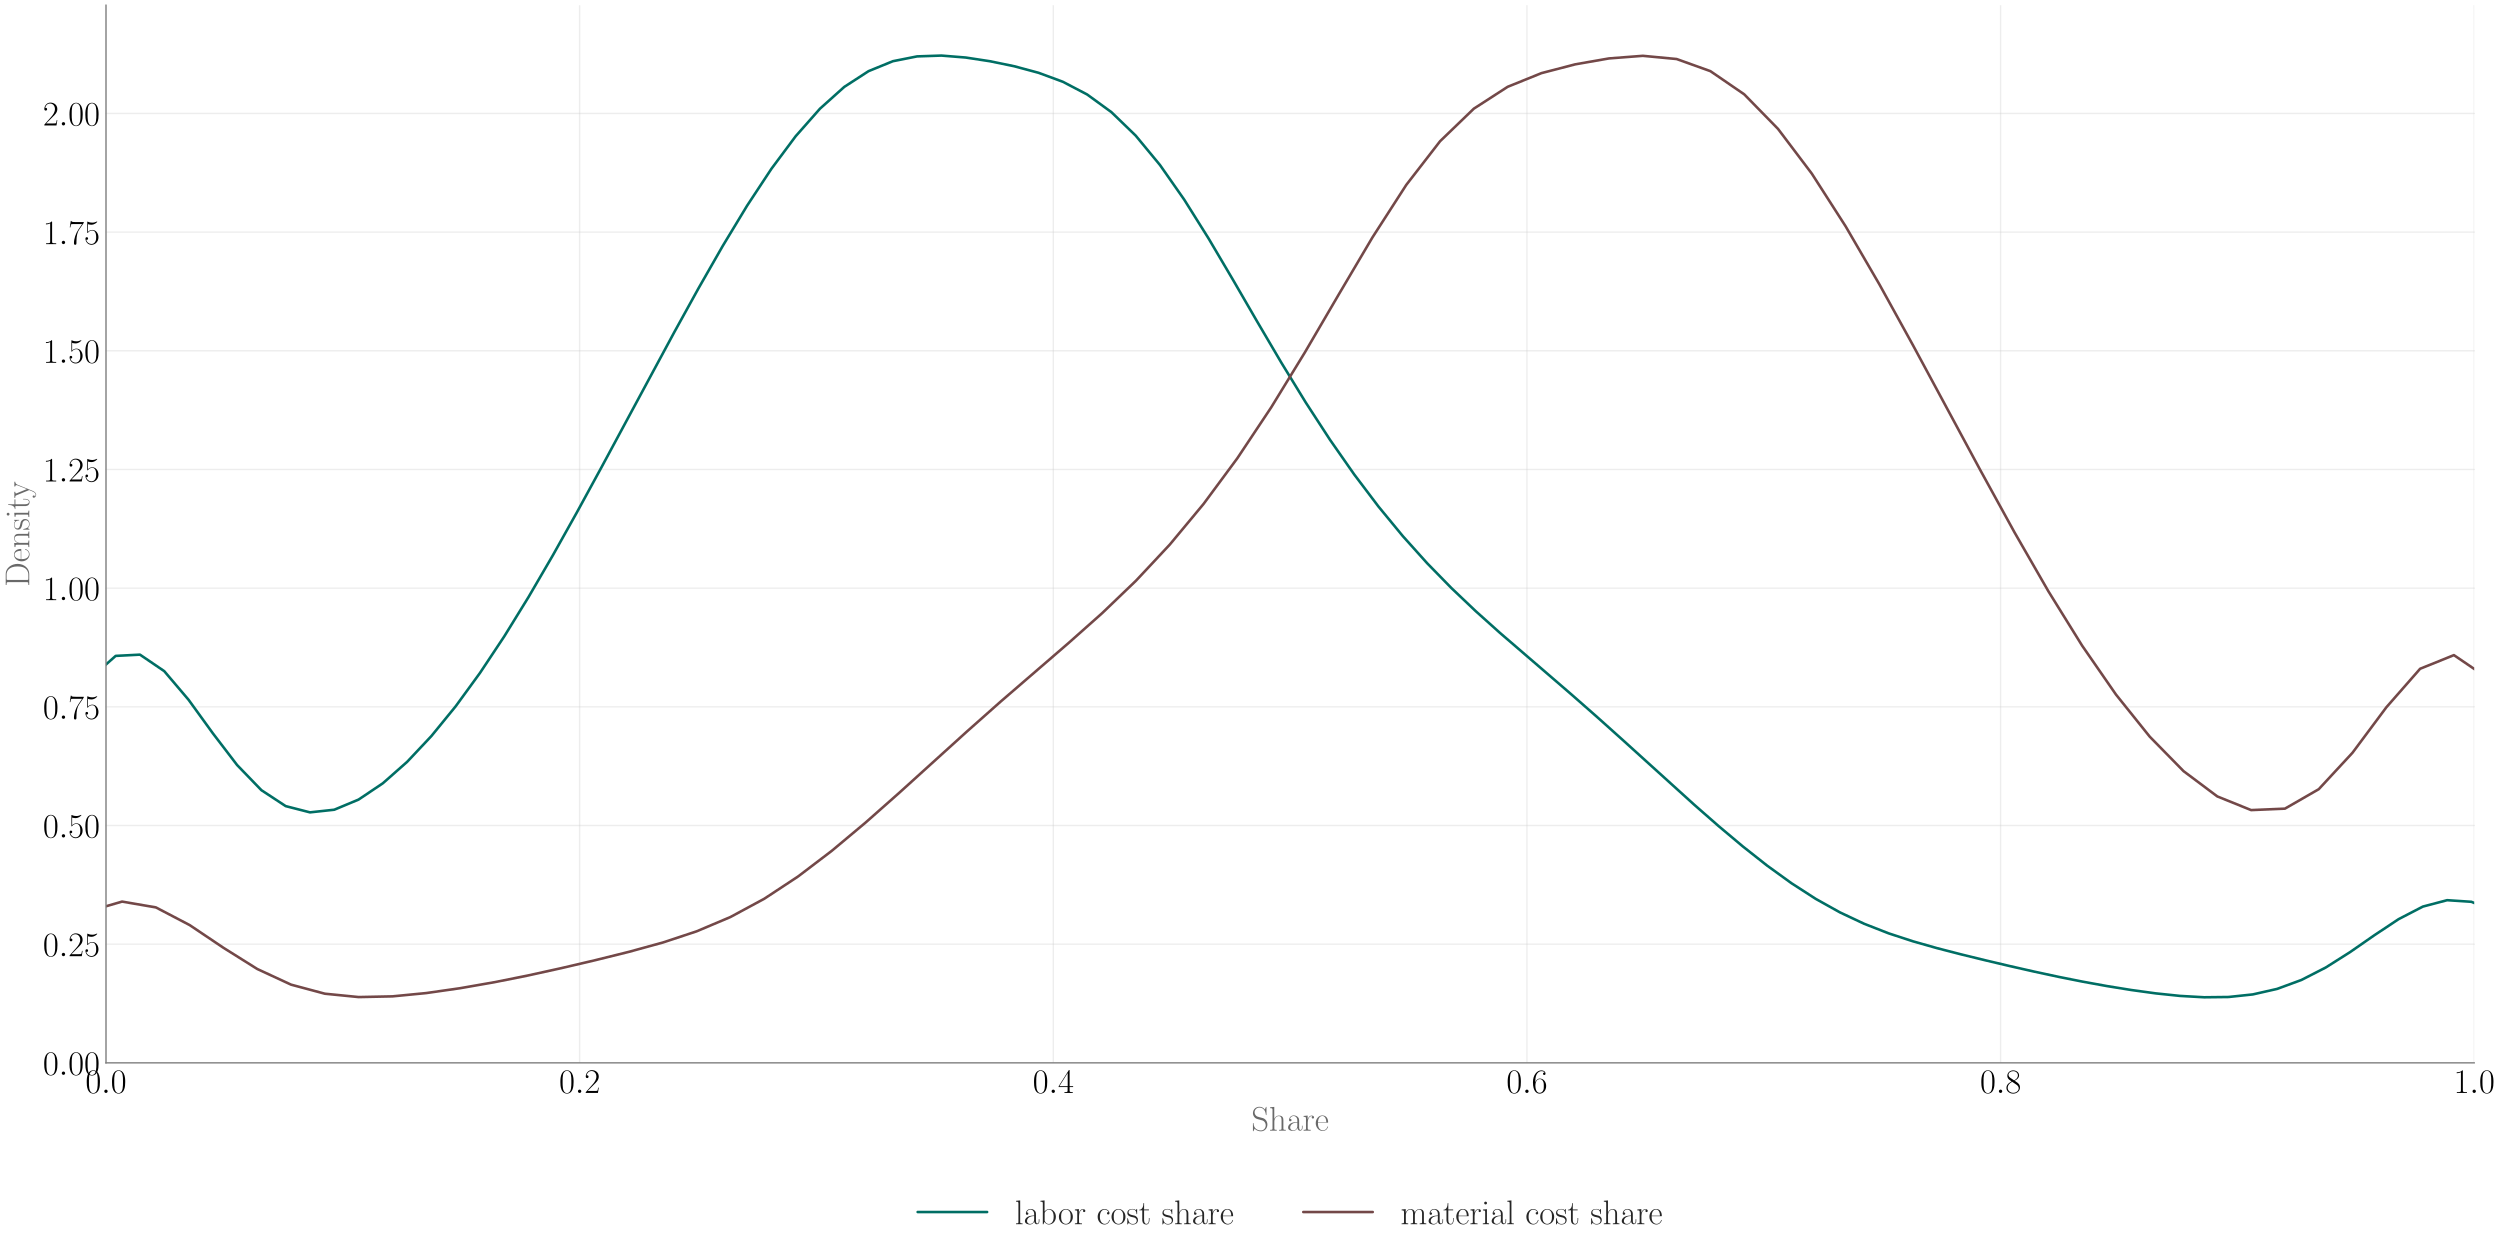
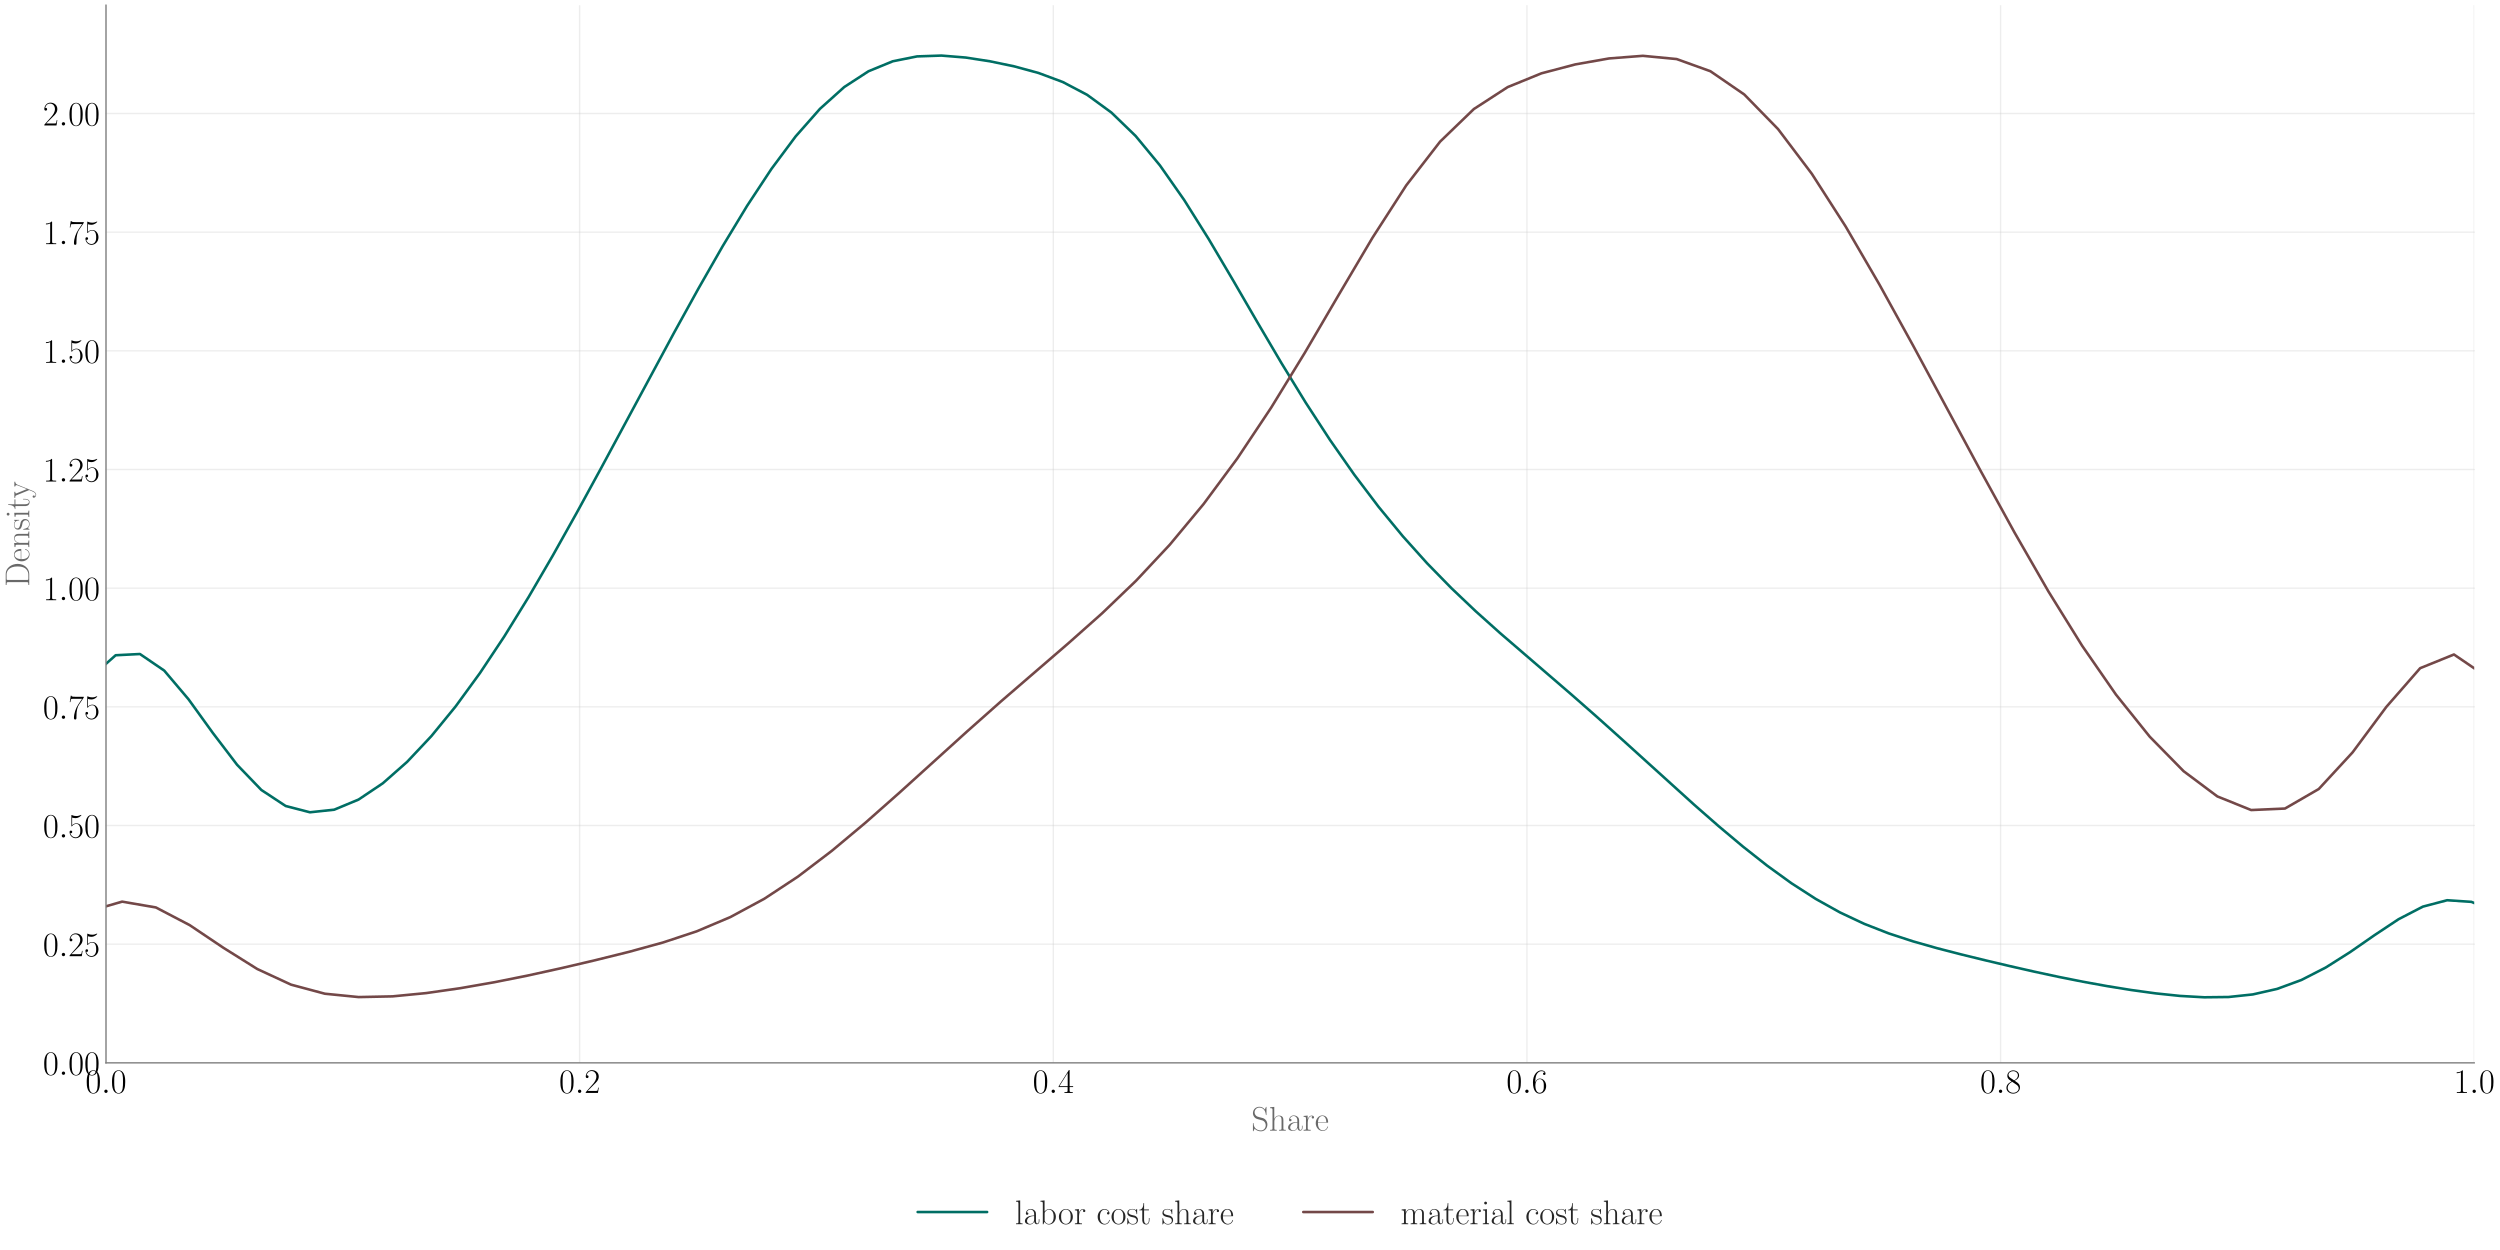
<svg xmlns="http://www.w3.org/2000/svg" xmlns:xlink="http://www.w3.org/1999/xlink" width="1440pt" height="720pt" viewBox="0 0 1440 720" version="1.1">
  <defs>
    <style type="text/css">*{stroke-linejoin: round; stroke-linecap: butt}</style>
  </defs>
  <g id="figure_1">
    <g id="patch_1">
      <path d="M 0 720  L 1440 720  L 1440 0  L 0 0  z " style="fill: #ffffff" />
    </g>
    <g id="axes_1">
      <g id="patch_2">
        <path d="M 61.047 612.204  L 1425.152 612.204  L 1425.152 3  L 61.047 3  z " style="fill: #ffffff" />
      </g>
      <g id="matplotlib.axis_1">
        <g id="xtick_1">
          <g id="line2d_1">
-             <path d="M 61.047 612.204  L 61.047 3  " clip-path="url(#p8ea58d31f3)" style="fill: none; stroke: #cccccc; stroke-opacity: 0.35; stroke-width: 0.8; stroke-linecap: round" />
+             <path d="M 61.047 612.204  L 61.047 3  " clip-path="url(#p19b1c60d08)" style="fill: none; stroke: #cccccc; stroke-opacity: 0.35; stroke-width: 0.8; stroke-linecap: round" />
          </g>
          <g id="text_1">
            <g transform="translate(49.19878 629.5407) scale(0.2 -0.2)">
              <defs>
                <path id="CMR17-30" d="M 2688 2025  C 2688 2416 2682 3080 2413 3591  C 2176 4039 1798 4198 1466 4198  C 1158 4198 768 4058 525 3597  C 269 3118 243 2524 243 2025  C 243 1661 250 1106 448 619  C 723 -39 1216 -128 1466 -128  C 1760 -128 2208 -7 2470 600  C 2662 1042 2688 1559 2688 2025  z M 1466 -26  C 1056 -26 813 325 723 812  C 653 1188 653 1738 653 2096  C 653 2588 653 2997 736 3387  C 858 3929 1216 4096 1466 4096  C 1728 4096 2067 3923 2189 3400  C 2272 3036 2278 2607 2278 2096  C 2278 1680 2278 1169 2202 792  C 2067 95 1690 -26 1466 -26  z " transform="scale(0.015625)" />
                <path id="CMMI12-3a" d="M 1178 307  C 1178 492 1024 619 870 619  C 685 619 557 466 557 313  C 557 128 710 0 864 0  C 1050 0 1178 153 1178 307  z " transform="scale(0.015625)" />
              </defs>
              <use xlink:href="#CMR17-30" transform="scale(0.996264)" />
              <use xlink:href="#CMMI12-3a" transform="translate(45.69048 0) scale(0.996264)" />
              <use xlink:href="#CMR17-30" transform="translate(72.78765 0) scale(0.996264)" />
            </g>
          </g>
        </g>
        <g id="xtick_2">
          <g id="line2d_2">
-             <path d="M 333.868 612.204  L 333.868 3  " clip-path="url(#p8ea58d31f3)" style="fill: none; stroke: #cccccc; stroke-opacity: 0.35; stroke-width: 0.8; stroke-linecap: round" />
+             <path d="M 333.868 612.204  L 333.868 3  " clip-path="url(#p19b1c60d08)" style="fill: none; stroke: #cccccc; stroke-opacity: 0.35; stroke-width: 0.8; stroke-linecap: round" />
          </g>
          <g id="text_2">
            <g transform="translate(322.0199 629.5407) scale(0.2 -0.2)">
              <defs>
                <path id="CMR17-32" d="M 2669 989  L 2554 989  C 2490 536 2438 459 2413 420  C 2381 369 1920 369 1830 369  L 602 369  C 832 619 1280 1072 1824 1597  C 2214 1967 2669 2402 2669 3035  C 2669 3790 2067 4224 1395 4224  C 691 4224 262 3604 262 3030  C 262 2780 448 2748 525 2748  C 589 2748 781 2787 781 3010  C 781 3207 614 3264 525 3264  C 486 3264 448 3258 422 3245  C 544 3790 915 4058 1306 4058  C 1862 4058 2227 3617 2227 3035  C 2227 2479 1901 2000 1536 1584  L 262 146  L 262 0  L 2515 0  L 2669 989  z " transform="scale(0.015625)" />
              </defs>
              <use xlink:href="#CMR17-30" transform="scale(0.996264)" />
              <use xlink:href="#CMMI12-3a" transform="translate(45.69048 0) scale(0.996264)" />
              <use xlink:href="#CMR17-32" transform="translate(72.78765 0) scale(0.996264)" />
            </g>
          </g>
        </g>
        <g id="xtick_3">
          <g id="line2d_3">
-             <path d="M 606.689 612.204  L 606.689 3  " clip-path="url(#p8ea58d31f3)" style="fill: none; stroke: #cccccc; stroke-opacity: 0.35; stroke-width: 0.8; stroke-linecap: round" />
+             <path d="M 606.689 612.204  L 606.689 3  " clip-path="url(#p19b1c60d08)" style="fill: none; stroke: #cccccc; stroke-opacity: 0.35; stroke-width: 0.8; stroke-linecap: round" />
          </g>
          <g id="text_3">
            <g transform="translate(594.8409 629.5407) scale(0.2 -0.2)">
              <defs>
                <path id="CMR17-34" d="M 2150 4122  C 2150 4256 2144 4256 2029 4256  L 128 1254  L 128 1088  L 1779 1088  L 1779 457  C 1779 224 1766 160 1318 160  L 1197 160  L 1197 0  C 1402 0 1747 0 1965 0  C 2182 0 2528 0 2733 0  L 2733 160  L 2611 160  C 2163 160 2150 224 2150 457  L 2150 1088  L 2803 1088  L 2803 1254  L 2150 1254  L 2150 4122  z M 1798 3703  L 1798 1254  L 256 1254  L 1798 3703  z " transform="scale(0.015625)" />
              </defs>
              <use xlink:href="#CMR17-30" transform="scale(0.996264)" />
              <use xlink:href="#CMMI12-3a" transform="translate(45.69048 0) scale(0.996264)" />
              <use xlink:href="#CMR17-34" transform="translate(72.78765 0) scale(0.996264)" />
            </g>
          </g>
        </g>
        <g id="xtick_4">
          <g id="line2d_4">
-             <path d="M 879.51 612.204  L 879.51 3  " clip-path="url(#p8ea58d31f3)" style="fill: none; stroke: #cccccc; stroke-opacity: 0.35; stroke-width: 0.8; stroke-linecap: round" />
+             <path d="M 879.51 612.204  L 879.51 3  " clip-path="url(#p19b1c60d08)" style="fill: none; stroke: #cccccc; stroke-opacity: 0.35; stroke-width: 0.8; stroke-linecap: round" />
          </g>
          <g id="text_4">
            <g transform="translate(867.662 629.5407) scale(0.2 -0.2)">
              <defs>
                <path id="CMR17-36" d="M 678 2176  C 678 3690 1395 4032 1811 4032  C 1946 4032 2272 4009 2400 3776  C 2298 3776 2106 3776 2106 3553  C 2106 3381 2246 3323 2336 3323  C 2394 3323 2566 3348 2566 3560  C 2566 3954 2246 4179 1805 4179  C 1043 4179 243 3390 243 1984  C 243 253 966 -128 1478 -128  C 2099 -128 2688 427 2688 1283  C 2688 2081 2170 2662 1517 2662  C 1126 2662 838 2407 678 1960  L 678 2176  z M 1478 25  C 691 25 691 1200 691 1436  C 691 1896 909 2560 1504 2560  C 1613 2560 1926 2560 2138 2120  C 2253 1870 2253 1609 2253 1289  C 2253 944 2253 690 2118 434  C 1978 171 1773 25 1478 25  z " transform="scale(0.015625)" />
              </defs>
              <use xlink:href="#CMR17-30" transform="scale(0.996264)" />
              <use xlink:href="#CMMI12-3a" transform="translate(45.69048 0) scale(0.996264)" />
              <use xlink:href="#CMR17-36" transform="translate(72.78765 0) scale(0.996264)" />
            </g>
          </g>
        </g>
        <g id="xtick_5">
          <g id="line2d_5">
-             <path d="M 1152.331 612.204  L 1152.331 3  " clip-path="url(#p8ea58d31f3)" style="fill: none; stroke: #cccccc; stroke-opacity: 0.35; stroke-width: 0.8; stroke-linecap: round" />
+             <path d="M 1152.331 612.204  L 1152.331 3  " clip-path="url(#p19b1c60d08)" style="fill: none; stroke: #cccccc; stroke-opacity: 0.35; stroke-width: 0.8; stroke-linecap: round" />
          </g>
          <g id="text_5">
            <g transform="translate(1140.483 629.5407) scale(0.2 -0.2)">
              <defs>
                <path id="CMR17-38" d="M 1741 2264  C 2144 2467 2554 2773 2554 3263  C 2554 3841 1990 4179 1472 4179  C 890 4179 378 3759 378 3180  C 378 3021 416 2747 666 2505  C 730 2442 998 2251 1171 2130  C 883 1983 211 1634 211 934  C 211 279 838 -128 1459 -128  C 2144 -128 2720 362 2720 1010  C 2720 1590 2330 1857 2074 2029  L 1741 2264  z M 902 2822  C 851 2854 595 3051 595 3351  C 595 3739 998 4032 1459 4032  C 1965 4032 2336 3676 2336 3262  C 2336 2669 1670 2331 1638 2331  C 1632 2331 1626 2331 1574 2370  L 902 2822  z M 2080 1519  C 2176 1449 2483 1240 2483 851  C 2483 381 2010 25 1472 25  C 890 25 448 438 448 940  C 448 1443 838 1862 1280 2060  L 2080 1519  z " transform="scale(0.015625)" />
              </defs>
              <use xlink:href="#CMR17-30" transform="scale(0.996264)" />
              <use xlink:href="#CMMI12-3a" transform="translate(45.69048 0) scale(0.996264)" />
              <use xlink:href="#CMR17-38" transform="translate(72.78765 0) scale(0.996264)" />
            </g>
          </g>
        </g>
        <g id="xtick_6">
          <g id="line2d_6">
-             <path d="M 1425.152 612.204  L 1425.152 3  " clip-path="url(#p8ea58d31f3)" style="fill: none; stroke: #cccccc; stroke-opacity: 0.35; stroke-width: 0.8; stroke-linecap: round" />
+             <path d="M 1425.152 612.204  L 1425.152 3  " clip-path="url(#p19b1c60d08)" style="fill: none; stroke: #cccccc; stroke-opacity: 0.35; stroke-width: 0.8; stroke-linecap: round" />
          </g>
          <g id="text_6">
            <g transform="translate(1413.304 629.5407) scale(0.2 -0.2)">
              <defs>
                <path id="CMR17-31" d="M 1702 4058  C 1702 4192 1696 4192 1606 4192  C 1357 3916 979 3827 621 3827  C 602 3827 570 3827 563 3808  C 557 3795 557 3782 557 3648  C 755 3648 1088 3686 1344 3839  L 1344 461  C 1344 236 1331 160 781 160  L 589 160  L 589 0  C 896 0 1216 0 1523 0  C 1830 0 2150 0 2458 0  L 2458 160  L 2266 160  C 1715 160 1702 230 1702 458  L 1702 4058  z " transform="scale(0.015625)" />
              </defs>
              <use xlink:href="#CMR17-31" transform="scale(0.996264)" />
              <use xlink:href="#CMMI12-3a" transform="translate(45.69048 0) scale(0.996264)" />
              <use xlink:href="#CMR17-30" transform="translate(72.78765 0) scale(0.996264)" />
            </g>
          </g>
        </g>
        <g id="text_7">
          <g style="fill: #696969" transform="translate(720.7745 651.2533) scale(0.2 -0.2)">
            <defs>
              <path id="CMR17-53" d="M 2803 4290  C 2803 4404 2797 4411 2758 4411  C 2720 4411 2707 4385 2682 4328  L 2490 3907  C 2246 4257 1875 4416 1472 4416  C 819 4416 294 3901 294 3253  C 294 3056 339 2776 557 2510  C 794 2218 1018 2167 1530 2033  C 1722 1982 2042 1899 2106 1874  C 2470 1722 2662 1341 2662 985  C 2662 527 2336 38 1779 38  C 1094 38 454 419 410 1311  C 403 1413 397 1419 352 1419  C 301 1419 294 1413 294 1285  L 294 -1  C 294 -115 301 -122 339 -122  C 384 -122 397 -90 486 108  C 493 127 493 140 614 381  C 934 -39 1472 -128 1779 -128  C 2477 -128 2970 451 2970 1124  C 2970 1454 2848 1708 2778 1823  C 2509 2230 2221 2306 1914 2382  C 1869 2402 1856 2402 1498 2490  C 1152 2579 1005 2624 845 2796  C 666 2992 602 3196 602 3399  C 602 3812 934 4263 1478 4263  C 2157 4263 2579 3786 2675 2993  C 2694 2878 2701 2872 2746 2872  C 2803 2872 2803 2891 2803 2999  L 2803 4290  z " transform="scale(0.015625)" />
              <path id="CMR17-68" d="M 2656 1933  C 2656 2259 2592 2790 1837 2790  C 1312 2790 1056 2368 979 2157  L 973 2157  L 973 4396  L 211 4326  L 211 4160  C 589 4160 646 4122 646 3817  L 646 426  C 646 184 621 153 211 153  L 211 -13  C 365 0 646 0 813 0  C 979 0 1267 0 1421 -13  L 1421 153  C 1011 153 986 178 986 428  L 986 1658  C 986 2247 1344 2688 1792 2688  C 2266 2688 2317 2266 2317 1958  L 2317 428  C 2317 184 2291 153 1882 153  L 1882 -13  C 2035 0 2317 0 2483 0  C 2650 0 2938 0 3091 -13  L 3091 153  C 2682 153 2656 178 2656 428  L 2656 1933  z " transform="scale(0.015625)" />
              <path id="CMR17-61" d="M 2304 1653  C 2304 2072 2304 2294 2035 2543  C 1798 2752 1523 2816 1306 2816  C 800 2816 435 2407 435 1971  C 435 1728 627 1728 666 1728  C 749 1728 896 1778 896 1954  C 896 2112 774 2181 666 2181  C 640 2181 608 2174 589 2168  C 723 2592 1069 2714 1293 2714  C 1613 2714 1965 2429 1965 1885  L 1965 1600  C 1587 1600 1133 1549 774 1357  C 371 1133 256 813 256 570  C 256 77 832 -64 1171 -64  C 1523 -64 1850 139 1990 511  C 2003 233 2182 -18 2464 -18  C 2598 -18 2938 70 2938 567  L 2938 920  L 2822 920  L 2822 562  C 2822 178 2650 128 2566 128  C 2304 128 2304 458 2304 738  L 2304 1653  z M 1965 870  C 1965 317 1568 38 1216 38  C 896 38 646 275 646 570  C 646 761 730 1100 1101 1305  C 1408 1478 1760 1504 1965 1504  L 1965 870  z " transform="scale(0.015625)" />
              <path id="CMR17-72" d="M 960 1497  C 960 2112 1222 2688 1702 2688  C 1747 2688 1792 2682 1837 2662  C 1837 2662 1696 2617 1696 2452  C 1696 2298 1818 2234 1914 2234  C 1990 2234 2131 2279 2131 2458  C 2131 2663 1926 2790 1709 2790  C 1222 2790 1011 2317 947 2093  L 941 2093  L 941 2790  L 198 2720  L 198 2554  C 576 2554 634 2515 634 2208  L 634 428  C 634 184 608 153 198 153  L 198 -13  C 352 0 646 0 813 0  C 998 0 1325 0 1498 -13  L 1498 153  C 1037 153 960 153 960 440  L 960 1497  z " transform="scale(0.015625)" />
              <path id="CMR17-65" d="M 2438 1472  C 2464 1498 2464 1511 2464 1576  C 2464 2238 2118 2816 1389 2816  C 710 2816 173 2169 173 1383  C 173 551 781 -64 1459 -64  C 2176 -64 2458 607 2458 740  C 2458 784 2419 784 2406 784  C 2362 784 2355 771 2330 696  C 2189 265 1837 51 1504 51  C 1229 51 954 203 781 480  C 582 803 582 1176 582 1472  L 2438 1472  z M 589 1568  C 634 2505 1126 2714 1382 2714  C 1818 2714 2112 2297 2118 1568  L 589 1568  z " transform="scale(0.015625)" />
            </defs>
            <use xlink:href="#CMR17-53" transform="scale(0.996264)" />
            <use xlink:href="#CMR17-68" transform="translate(50.89537 0) scale(0.996264)" />
            <use xlink:href="#CMR17-61" transform="translate(101.7907 0) scale(0.996264)" />
            <use xlink:href="#CMR17-72" transform="translate(147.4812 0) scale(0.996264)" />
            <use xlink:href="#CMR17-65" transform="translate(182.762 0) scale(0.996264)" />
          </g>
        </g>
      </g>
      <g id="matplotlib.axis_2">
        <g id="ytick_1">
          <g id="line2d_7">
-             <path d="M 61.047 612.204  L 1425.152 612.204  " clip-path="url(#p8ea58d31f3)" style="fill: none; stroke: #cccccc; stroke-opacity: 0.35; stroke-width: 0.8; stroke-linecap: round" />
+             <path d="M 61.047 612.204  L 1425.152 612.204  " clip-path="url(#p19b1c60d08)" style="fill: none; stroke: #cccccc; stroke-opacity: 0.35; stroke-width: 0.8; stroke-linecap: round" />
          </g>
          <g id="text_8">
            <g transform="translate(24.71287 619.1222) scale(0.2 -0.2)">
              <use xlink:href="#CMR17-30" transform="scale(0.996264)" />
              <use xlink:href="#CMMI12-3a" transform="translate(45.69048 0) scale(0.996264)" />
              <use xlink:href="#CMR17-30" transform="translate(72.78765 0) scale(0.996264)" />
              <use xlink:href="#CMR17-30" transform="translate(118.4781 0) scale(0.996264)" />
            </g>
          </g>
        </g>
        <g id="ytick_2">
          <g id="line2d_8">
-             <path d="M 61.047 543.846  L 1425.152 543.846  " clip-path="url(#p8ea58d31f3)" style="fill: none; stroke: #cccccc; stroke-opacity: 0.35; stroke-width: 0.8; stroke-linecap: round" />
+             <path d="M 61.047 543.849  L 1425.152 543.849  " clip-path="url(#p19b1c60d08)" style="fill: none; stroke: #cccccc; stroke-opacity: 0.35; stroke-width: 0.8; stroke-linecap: round" />
          </g>
          <g id="text_9">
-             <g transform="translate(24.71287 550.764) scale(0.2 -0.2)">
+             <g transform="translate(24.71287 550.7671) scale(0.2 -0.2)">
              <defs>
                <path id="CMR17-35" d="M 730 3692  C 794 3666 1056 3584 1325 3584  C 1920 3584 2246 3911 2432 4100  C 2432 4157 2432 4192 2394 4192  C 2387 4192 2374 4192 2323 4163  C 2099 4058 1837 3973 1517 3973  C 1325 3973 1037 3999 723 4139  C 653 4171 640 4171 634 4171  C 602 4171 595 4164 595 4037  L 595 2203  C 595 2089 595 2057 659 2057  C 691 2057 704 2070 736 2114  C 941 2401 1222 2522 1542 2522  C 1766 2522 2246 2382 2246 1289  C 2246 1085 2246 715 2054 421  C 1894 159 1645 25 1370 25  C 947 25 518 320 403 814  C 429 807 480 795 506 795  C 589 795 749 840 749 1038  C 749 1210 627 1280 506 1280  C 358 1280 262 1190 262 1011  C 262 454 704 -128 1382 -128  C 2042 -128 2669 440 2669 1264  C 2669 2030 2170 2624 1549 2624  C 1222 2624 947 2503 730 2274  L 730 3692  z " transform="scale(0.015625)" />
              </defs>
              <use xlink:href="#CMR17-30" transform="scale(0.996264)" />
              <use xlink:href="#CMMI12-3a" transform="translate(45.69048 0) scale(0.996264)" />
              <use xlink:href="#CMR17-32" transform="translate(72.78765 0) scale(0.996264)" />
              <use xlink:href="#CMR17-35" transform="translate(118.4781 0) scale(0.996264)" />
            </g>
          </g>
        </g>
        <g id="ytick_3">
          <g id="line2d_9">
-             <path d="M 61.047 475.487  L 1425.152 475.487  " clip-path="url(#p8ea58d31f3)" style="fill: none; stroke: #cccccc; stroke-opacity: 0.35; stroke-width: 0.8; stroke-linecap: round" />
+             <path d="M 61.047 475.494  L 1425.152 475.494  " clip-path="url(#p19b1c60d08)" style="fill: none; stroke: #cccccc; stroke-opacity: 0.35; stroke-width: 0.8; stroke-linecap: round" />
          </g>
          <g id="text_10">
-             <g transform="translate(24.71287 482.4058) scale(0.2 -0.2)">
+             <g transform="translate(24.71287 482.4121) scale(0.2 -0.2)">
              <use xlink:href="#CMR17-30" transform="scale(0.996264)" />
              <use xlink:href="#CMMI12-3a" transform="translate(45.69048 0) scale(0.996264)" />
              <use xlink:href="#CMR17-35" transform="translate(72.78765 0) scale(0.996264)" />
              <use xlink:href="#CMR17-30" transform="translate(118.4781 0) scale(0.996264)" />
            </g>
          </g>
        </g>
        <g id="ytick_4">
          <g id="line2d_10">
-             <path d="M 61.047 407.129  L 1425.152 407.129  " clip-path="url(#p8ea58d31f3)" style="fill: none; stroke: #cccccc; stroke-opacity: 0.35; stroke-width: 0.8; stroke-linecap: round" />
+             <path d="M 61.047 407.139  L 1425.152 407.139  " clip-path="url(#p19b1c60d08)" style="fill: none; stroke: #cccccc; stroke-opacity: 0.35; stroke-width: 0.8; stroke-linecap: round" />
          </g>
          <g id="text_11">
-             <g transform="translate(24.71287 414.0476) scale(0.2 -0.2)">
+             <g transform="translate(24.71287 414.057) scale(0.2 -0.2)">
              <defs>
                <path id="CMR17-37" d="M 2886 3941  L 2886 4081  L 1382 4081  C 634 4081 621 4165 595 4288  L 480 4288  L 294 3094  L 410 3094  C 429 3215 474 3540 550 3661  C 589 3712 1062 3712 1171 3712  L 2579 3712  L 1869 2661  C 1395 1954 1069 999 1069 165  C 1069 89 1069 -128 1299 -128  C 1530 -128 1530 89 1530 171  L 1530 465  C 1530 1508 1709 2196 2003 2636  L 2886 3941  z " transform="scale(0.015625)" />
              </defs>
              <use xlink:href="#CMR17-30" transform="scale(0.996264)" />
              <use xlink:href="#CMMI12-3a" transform="translate(45.69048 0) scale(0.996264)" />
              <use xlink:href="#CMR17-37" transform="translate(72.78765 0) scale(0.996264)" />
              <use xlink:href="#CMR17-35" transform="translate(118.4781 0) scale(0.996264)" />
            </g>
          </g>
        </g>
        <g id="ytick_5">
          <g id="line2d_11">
-             <path d="M 61.047 338.771  L 1425.152 338.771  " clip-path="url(#p8ea58d31f3)" style="fill: none; stroke: #cccccc; stroke-opacity: 0.35; stroke-width: 0.8; stroke-linecap: round" />
+             <path d="M 61.047 338.783  L 1425.152 338.783  " clip-path="url(#p19b1c60d08)" style="fill: none; stroke: #cccccc; stroke-opacity: 0.35; stroke-width: 0.8; stroke-linecap: round" />
          </g>
          <g id="text_12">
-             <g transform="translate(24.71287 345.6894) scale(0.2 -0.2)">
+             <g transform="translate(24.71287 345.7019) scale(0.2 -0.2)">
              <use xlink:href="#CMR17-31" transform="scale(0.996264)" />
              <use xlink:href="#CMMI12-3a" transform="translate(45.69048 0) scale(0.996264)" />
              <use xlink:href="#CMR17-30" transform="translate(72.78765 0) scale(0.996264)" />
              <use xlink:href="#CMR17-30" transform="translate(118.4781 0) scale(0.996264)" />
            </g>
          </g>
        </g>
        <g id="ytick_6">
          <g id="line2d_12">
-             <path d="M 61.047 270.413  L 1425.152 270.413  " clip-path="url(#p8ea58d31f3)" style="fill: none; stroke: #cccccc; stroke-opacity: 0.35; stroke-width: 0.8; stroke-linecap: round" />
+             <path d="M 61.047 270.428  L 1425.152 270.428  " clip-path="url(#p19b1c60d08)" style="fill: none; stroke: #cccccc; stroke-opacity: 0.35; stroke-width: 0.8; stroke-linecap: round" />
          </g>
          <g id="text_13">
-             <g transform="translate(24.71287 277.3312) scale(0.2 -0.2)">
+             <g transform="translate(24.71287 277.3469) scale(0.2 -0.2)">
              <use xlink:href="#CMR17-31" transform="scale(0.996264)" />
              <use xlink:href="#CMMI12-3a" transform="translate(45.69048 0) scale(0.996264)" />
              <use xlink:href="#CMR17-32" transform="translate(72.78765 0) scale(0.996264)" />
              <use xlink:href="#CMR17-35" transform="translate(118.4781 0) scale(0.996264)" />
            </g>
          </g>
        </g>
        <g id="ytick_7">
          <g id="line2d_13">
-             <path d="M 61.047 202.055  L 1425.152 202.055  " clip-path="url(#p8ea58d31f3)" style="fill: none; stroke: #cccccc; stroke-opacity: 0.35; stroke-width: 0.8; stroke-linecap: round" />
+             <path d="M 61.047 202.073  L 1425.152 202.073  " clip-path="url(#p19b1c60d08)" style="fill: none; stroke: #cccccc; stroke-opacity: 0.35; stroke-width: 0.8; stroke-linecap: round" />
          </g>
          <g id="text_14">
-             <g transform="translate(24.71287 208.973) scale(0.2 -0.2)">
+             <g transform="translate(24.71287 208.9918) scale(0.2 -0.2)">
              <use xlink:href="#CMR17-31" transform="scale(0.996264)" />
              <use xlink:href="#CMMI12-3a" transform="translate(45.69048 0) scale(0.996264)" />
              <use xlink:href="#CMR17-35" transform="translate(72.78765 0) scale(0.996264)" />
              <use xlink:href="#CMR17-30" transform="translate(118.4781 0) scale(0.996264)" />
            </g>
          </g>
        </g>
        <g id="ytick_8">
          <g id="line2d_14">
-             <path d="M 61.047 133.696  L 1425.152 133.696  " clip-path="url(#p8ea58d31f3)" style="fill: none; stroke: #cccccc; stroke-opacity: 0.35; stroke-width: 0.8; stroke-linecap: round" />
+             <path d="M 61.047 133.718  L 1425.152 133.718  " clip-path="url(#p19b1c60d08)" style="fill: none; stroke: #cccccc; stroke-opacity: 0.35; stroke-width: 0.8; stroke-linecap: round" />
          </g>
          <g id="text_15">
-             <g transform="translate(24.71287 140.6148) scale(0.2 -0.2)">
+             <g transform="translate(24.71287 140.6367) scale(0.2 -0.2)">
              <use xlink:href="#CMR17-31" transform="scale(0.996264)" />
              <use xlink:href="#CMMI12-3a" transform="translate(45.69048 0) scale(0.996264)" />
              <use xlink:href="#CMR17-37" transform="translate(72.78765 0) scale(0.996264)" />
              <use xlink:href="#CMR17-35" transform="translate(118.4781 0) scale(0.996264)" />
            </g>
          </g>
        </g>
        <g id="ytick_9">
          <g id="line2d_15">
-             <path d="M 61.047 65.338  L 1425.152 65.338  " clip-path="url(#p8ea58d31f3)" style="fill: none; stroke: #cccccc; stroke-opacity: 0.35; stroke-width: 0.8; stroke-linecap: round" />
+             <path d="M 61.047 65.363  L 1425.152 65.363  " clip-path="url(#p19b1c60d08)" style="fill: none; stroke: #cccccc; stroke-opacity: 0.35; stroke-width: 0.8; stroke-linecap: round" />
          </g>
          <g id="text_16">
-             <g transform="translate(24.71287 72.25661) scale(0.2 -0.2)">
+             <g transform="translate(24.71287 72.28168) scale(0.2 -0.2)">
              <use xlink:href="#CMR17-32" transform="scale(0.996264)" />
              <use xlink:href="#CMMI12-3a" transform="translate(45.69048 0) scale(0.996264)" />
              <use xlink:href="#CMR17-30" transform="translate(72.78765 0) scale(0.996264)" />
              <use xlink:href="#CMR17-30" transform="translate(118.4781 0) scale(0.996264)" />
            </g>
          </g>
        </g>
        <g id="text_17">
          <g style="fill: #696969" transform="translate(16.83724 337.9438) rotate(-90) scale(0.2 -0.2)">
            <defs>
              <path id="CMR17-44" d="M 333 4352  L 333 4186  C 774 4186 845 4186 845 3900  L 845 452  C 845 166 774 166 333 166  L 333 0  L 2368 0  C 3398 0 4224 943 4224 2141  C 4224 3346 3411 4352 2368 4352  L 333 4352  z M 1523 166  C 1267 166 1254 197 1254 414  L 1254 3938  C 1254 4155 1267 4186 1523 4186  L 2240 4186  C 2771 4186 3750 3874 3750 2141  C 3750 1242 3488 879 3366 707  C 3213 510 2848 166 2240 166  L 1523 166  z " transform="scale(0.015625)" />
              <path id="CMR17-6e" d="M 2656 1933  C 2656 2259 2592 2790 1837 2790  C 1331 2790 1069 2400 973 2144  L 966 2144  L 966 2790  L 211 2720  L 211 2554  C 589 2554 646 2515 646 2208  L 646 428  C 646 184 621 153 211 153  L 211 -13  C 365 0 646 0 813 0  C 979 0 1267 0 1421 -13  L 1421 153  C 1011 153 986 178 986 428  L 986 1658  C 986 2247 1344 2688 1792 2688  C 2266 2688 2317 2266 2317 1958  L 2317 428  C 2317 184 2291 153 1882 153  L 1882 -13  C 2035 0 2317 0 2483 0  C 2650 0 2938 0 3091 -13  L 3091 153  C 2682 153 2656 178 2656 428  L 2656 1933  z " transform="scale(0.015625)" />
              <path id="CMR17-73" d="M 1978 2697  C 1978 2813 1971 2819 1933 2819  C 1907 2819 1901 2813 1824 2717  C 1805 2691 1747 2626 1728 2601  C 1523 2819 1235 2819 1126 2819  C 416 2819 160 2447 160 2076  C 160 1498 813 1365 998 1325  C 1402 1243 1542 1217 1677 1101  C 1760 1025 1901 884 1901 654  C 1901 384 1747 38 1158 38  C 602 38 403 460 288 1021  C 269 1110 269 1117 218 1117  C 166 1117 160 1110 160 983  L 160 63  C 160 -51 166 -58 205 -58  C 237 -58 243 -51 275 0  C 314 57 410 211 448 276  C 576 103 800 -64 1158 -64  C 1792 -64 2131 283 2131 784  C 2131 1112 1958 1285 1875 1362  C 1683 1561 1459 1606 1190 1657  C 838 1735 390 1825 390 2217  C 390 2383 480 2737 1126 2737  C 1811 2737 1850 2094 1862 1888  C 1869 1856 1901 1849 1920 1849  C 1978 1849 1978 1869 1978 1978  L 1978 2697  z " transform="scale(0.015625)" />
              <path id="CMR17-69" d="M 992 3909  C 992 4049 877 4170 730 4170  C 589 4170 467 4056 467 3909  C 467 3769 582 3648 730 3648  C 870 3648 992 3763 992 3909  z M 243 2706  L 243 2541  C 602 2541 653 2502 653 2197  L 653 427  C 653 184 627 153 218 153  L 218 -13  C 371 0 646 0 806 0  C 960 0 1222 0 1370 -13  L 1370 153  C 992 153 979 191 979 420  L 979 2776  L 243 2706  z " transform="scale(0.015625)" />
              <path id="CMR17-74" d="M 966 2560  L 1862 2560  L 1862 2725  L 966 2725  L 966 3904  L 851 3904  C 838 3245 614 2668 70 2668  L 70 2560  L 627 2560  L 627 771  C 627 650 627 -64 1370 -64  C 1747 -64 1965 306 1965 777  L 1965 1140  L 1850 1140  L 1850 783  C 1850 344 1677 51 1408 51  C 1222 51 966 178 966 758  L 966 2560  z " transform="scale(0.015625)" />
              <path id="CMR17-79" d="M 2496 2197  C 2656 2586 2944 2586 3034 2586  L 3034 2752  C 2912 2752 2752 2752 2630 2752  C 2496 2752 2285 2752 2157 2758  L 2157 2592  C 2400 2573 2406 2394 2406 2343  C 2406 2280 2394 2248 2362 2171  L 1664 449  L 902 2306  C 870 2382 870 2426 870 2433  C 870 2573 1018 2586 1171 2586  L 1171 2758  C 1018 2752 742 2752 582 2752  C 410 2752 205 2752 64 2758  L 64 2586  C 410 2586 448 2554 531 2350  L 1485 15  C 1197 -738 1030 -1178 627 -1178  C 557 -1178 397 -1159 282 -1044  C 429 -1031 493 -942 493 -833  C 493 -725 416 -629 288 -629  C 147 -629 77 -725 77 -840  C 77 -1095 339 -1280 627 -1280  C 998 -1280 1229 -922 1357 -604  L 2496 2197  z " transform="scale(0.015625)" />
            </defs>
            <use xlink:href="#CMR17-44" transform="scale(0.996264)" />
            <use xlink:href="#CMR17-65" transform="translate(70.39356 0) scale(0.996264)" />
            <use xlink:href="#CMR17-6e" transform="translate(110.8792 0) scale(0.996264)" />
            <use xlink:href="#CMR17-73" transform="translate(161.7746 0) scale(0.996264)" />
            <use xlink:href="#CMR17-69" transform="translate(197.5759 0) scale(0.996264)" />
            <use xlink:href="#CMR17-74" transform="translate(222.447 0) scale(0.996264)" />
            <use xlink:href="#CMR17-79" transform="translate(255.1253 0) scale(0.996264)" />
          </g>
        </g>
      </g>
      <g id="line2d_16">
-         <path d="M -1 507.156  L 10.679 478.876  L 24.668 444.321  L 38.657 413.357  L 52.645 390.187  L 66.634 377.796  L 80.623 377.075  L 94.611 386.587  L 108.6 403.058  L 122.588 422.373  L 136.577 440.672  L 150.566 455.144  L 164.554 464.321  L 178.543 467.916  L 192.532 466.403  L 206.52 460.564  L 220.509 451.174  L 234.497 438.834  L 248.486 423.959  L 262.475 406.821  L 276.463 387.622  L 290.452 366.562  L 304.441 343.883  L 318.429 319.88  L 332.418 294.887  L 346.406 269.243  L 388.372 191.365  L 402.361 166.026  L 416.349 141.57  L 430.338 118.462  L 444.327 97.239  L 458.315 78.451  L 472.304 62.602  L 486.293 50.061  L 500.281 40.987  L 514.27 35.263  L 528.258 32.482  L 542.247 32.01  L 556.236 33.137  L 570.224 35.278  L 584.213 38.162  L 598.202 41.929  L 612.19 47.1  L 626.179 54.415  L 640.167 64.595  L 654.156 78.115  L 668.145 95.048  L 682.133 115.029  L 696.122 137.331  L 710.11 161.027  L 724.099 185.169  L 738.088 208.95  L 752.076 231.778  L 766.065 253.294  L 780.054 273.325  L 794.042 291.823  L 808.031 308.816  L 822.019 324.397  L 836.008 338.72  L 849.997 352.009  L 863.985 364.551  L 891.963 388.638  L 905.951 400.711  L 919.94 413.007  L 933.928 425.541  L 975.894 463.537  L 989.883 475.796  L 1003.872 487.546  L 1017.86 498.586  L 1031.849 508.71  L 1045.837 517.734  L 1059.826 525.541  L 1073.815 532.12  L 1087.803 537.591  L 1101.792 542.177  L 1115.78 546.15  L 1129.769 549.761  L 1143.758 553.181  L 1157.746 556.482  L 1171.735 559.657  L 1185.724 562.662  L 1199.712 565.451  L 1213.701 567.993  L 1227.689 570.256  L 1241.678 572.18  L 1255.667 573.641  L 1269.655 574.435  L 1283.644 574.268  L 1297.633 572.782  L 1311.621 569.607  L 1325.61 564.464  L 1339.598 557.302  L 1353.587 548.452  L 1367.576 538.735  L 1381.564 529.453  L 1395.553 522.199  L 1409.541 518.507  L 1423.53 519.438  L 1437.519 525.242  L 1441 527.733  L 1441 527.733  " clip-path="url(#p8ea58d31f3)" style="fill: none; stroke: #006e64; stroke-width: 1.5; stroke-linecap: round" />
+         <path d="M -1 506.931  L 10.66 478.653  L 24.649 444.043  L 38.638 413.031  L 52.626 389.829  L 66.615 377.425  L 80.604 376.714  L 94.593 386.259  L 108.582 402.779  L 122.571 422.151  L 136.559 440.508  L 150.548 455.031  L 164.537 464.249  L 178.526 467.874  L 192.515 466.381  L 206.504 460.558  L 220.492 451.179  L 234.481 438.853  L 248.47 423.992  L 262.459 406.869  L 276.448 387.686  L 290.437 366.641  L 304.425 343.973  L 318.414 319.977  L 332.403 294.987  L 346.392 269.342  L 388.358 191.455  L 402.347 166.118  L 416.336 141.666  L 430.325 118.564  L 444.314 97.343  L 458.303 78.553  L 472.291 62.693  L 486.28 50.134  L 500.269 41.036  L 514.258 35.288  L 528.247 32.488  L 542.236 32.01  L 556.224 33.145  L 570.213 35.309  L 584.202 38.227  L 598.191 42.036  L 612.18 47.252  L 626.169 54.606  L 640.157 64.817  L 654.146 78.354  L 668.135 95.29  L 682.124 115.262  L 696.113 137.544  L 710.102 161.212  L 724.09 185.326  L 738.079 209.079  L 752.068 231.885  L 766.057 253.383  L 780.046 273.402  L 794.035 291.89  L 808.023 308.878  L 822.012 324.455  L 836.001 338.775  L 849.99 352.062  L 863.979 364.602  L 891.956 388.685  L 905.945 400.755  L 919.934 413.048  L 933.923 425.578  L 975.889 463.564  L 989.878 475.821  L 1003.867 487.568  L 1017.856 498.605  L 1031.845 508.727  L 1045.834 517.75  L 1059.822 525.555  L 1073.811 532.134  L 1087.8 537.604  L 1101.789 542.189  L 1115.778 546.163  L 1129.767 549.774  L 1143.755 553.193  L 1157.744 556.493  L 1171.733 559.667  L 1185.722 562.671  L 1199.711 565.46  L 1213.7 568.002  L 1227.688 570.264  L 1241.677 572.187  L 1255.666 573.648  L 1269.655 574.441  L 1283.644 574.274  L 1297.633 572.787  L 1311.621 569.612  L 1325.61 564.47  L 1339.599 557.31  L 1353.588 548.463  L 1367.577 538.751  L 1381.566 529.474  L 1395.554 522.224  L 1409.543 518.536  L 1423.532 519.468  L 1437.521 525.27  L 1441 527.759  L 1441 527.759  " clip-path="url(#p19b1c60d08)" style="fill: none; stroke: #006e64; stroke-width: 1.5; stroke-linecap: round" />
      </g>
      <g id="line2d_17">
-         <path d="M -1 569.185  L 31.393 538.746  L 50.859 524.976  L 70.324 519.317  L 89.79 522.665  L 109.255 532.853  L 128.721 545.938  L 148.186 558.14  L 167.652 567.157  L 187.117 572.376  L 206.583 574.313  L 226.049 573.902  L 245.514 572.008  L 264.98 569.213  L 284.445 565.81  L 303.911 561.919  L 323.376 557.635  L 342.842 553.072  L 362.307 548.247  L 381.773 542.901  L 401.238 536.454  L 420.704 528.217  L 440.169 517.713  L 459.635 504.889  L 479.101 490.078  L 498.566 473.8  L 518.032 456.591  L 556.963 421.335  L 576.428 404.071  L 615.359 370.487  L 634.825 353.191  L 654.29 334.517  L 673.756 313.723  L 693.222 290.299  L 712.687 263.977  L 732.153 234.741  L 751.618 202.965  L 771.084 169.673  L 790.549 136.709  L 810.015 106.497  L 829.48 81.345  L 848.946 62.576  L 868.411 50  L 887.877 42.123  L 907.343 37.056  L 926.808 33.649  L 946.274 32.15  L 965.739 34.003  L 985.205 40.99  L 1004.67 54.331  L 1024.136 74.241  L 1043.601 100.007  L 1063.067 130.345  L 1082.532 163.803  L 1101.998 199.079  L 1140.929 271.303  L 1160.395 306.715  L 1179.86 340.553  L 1199.326 371.926  L 1218.791 400.053  L 1238.257 424.328  L 1257.722 444.176  L 1277.188 458.75  L 1296.653 466.614  L 1316.119 465.782  L 1335.584 454.589  L 1355.05 433.572  L 1374.516 407.431  L 1393.981 385.212  L 1413.447 377.35  L 1432.912 390.59  L 1441 404.513  L 1441 404.513  " clip-path="url(#p8ea58d31f3)" style="fill: none; stroke: #734848; stroke-width: 1.5; stroke-linecap: round" />
+         <path d="M -1 569.192  L 31.397 538.763  L 50.863 525.001  L 70.329 519.346  L 89.794 522.693  L 109.26 532.876  L 128.726 545.955  L 148.192 558.151  L 167.657 567.165  L 187.123 572.382  L 206.589 574.318  L 226.055 573.908  L 245.52 572.015  L 264.986 569.221  L 284.452 565.818  L 303.918 561.928  L 323.383 557.645  L 342.849 553.082  L 362.315 548.258  L 381.781 542.912  L 401.246 536.466  L 420.712 528.229  L 440.178 517.726  L 459.644 504.904  L 479.109 490.096  L 498.575 473.821  L 518.041 456.616  L 556.972 421.37  L 576.438 404.11  L 615.37 370.535  L 634.835 353.241  L 654.301 334.569  L 673.767 313.78  L 693.233 290.363  L 712.698 264.054  L 732.164 234.841  L 751.63 203.095  L 771.096 169.843  L 790.562 136.916  L 810.027 106.73  L 829.493 81.581  L 848.959 62.788  L 868.425 50.166  L 887.89 42.23  L 907.356 37.107  L 926.822 33.662  L 946.288 32.152  L 965.753 34.021  L 985.219 41.039  L 1004.685 54.412  L 1024.151 74.342  L 1043.616 100.113  L 1063.082 130.447  L 1082.548 163.899  L 1102.014 199.174  L 1140.945 271.405  L 1160.411 306.816  L 1179.877 340.647  L 1199.342 372.003  L 1218.808 400.109  L 1238.274 424.362  L 1257.74 444.19  L 1277.205 458.746  L 1296.671 466.588  L 1316.137 465.722  L 1335.603 454.475  L 1355.068 433.385  L 1374.534 407.164  L 1394 384.879  L 1413.466 376.983  L 1432.931 390.233  L 1441 404.142  L 1441 404.142  " clip-path="url(#p19b1c60d08)" style="fill: none; stroke: #734848; stroke-width: 1.5; stroke-linecap: round" />
      </g>
      <g id="patch_3">
        <path d="M 61.047 612.204  L 61.047 3  " style="fill: none; stroke: #808080; stroke-width: 0.8; stroke-linejoin: miter; stroke-linecap: square" />
      </g>
      <g id="patch_4">
        <path d="M 61.047 612.204  L 1425.152 612.204  " style="fill: none; stroke: #808080; stroke-width: 0.8; stroke-linejoin: miter; stroke-linecap: square" />
      </g>
      <g id="legend_1">
        <g id="patch_5">
          <path d="M 524.575 717  L 961.624 717  Q 965.624 717 965.624 713  L 965.624 687.124  Q 965.624 683.124 961.624 683.124  L 524.575 683.124  Q 520.575 683.124 520.575 687.124  L 520.575 713  Q 520.575 717 524.575 717  z " style="fill: #ffffff; opacity: 0.8" />
        </g>
        <g id="line2d_18">
          <path d="M 528.575 698.124  L 548.575 698.124  L 568.575 698.124  " style="fill: none; stroke: #006e64; stroke-width: 1.5; stroke-linecap: round" />
        </g>
        <g id="text_18">
          <g style="fill: #262626" transform="translate(584.5745 705.1241) scale(0.2 -0.2)">
            <defs>
              <path id="CMR17-6c" d="M 979 4396  L 218 4326  L 218 4160  C 595 4160 653 4122 653 3817  L 653 426  C 653 184 627 153 218 153  L 218 -13  C 371 0 653 0 813 0  C 979 0 1261 0 1414 -13  L 1414 153  C 1005 153 979 178 979 426  L 979 4396  z " transform="scale(0.015625)" />
              <path id="CMR17-62" d="M 960 4396  L 198 4326  L 198 4160  C 576 4160 634 4122 634 3817  L 634 -13  L 749 -13  L 934 441  C 1120 141 1395 -64 1766 -64  C 2406 -64 3053 500 3053 1370  C 3053 2188 2477 2790 1830 2790  C 1434 2790 1152 2579 960 2330  L 960 4396  z M 973 2004  C 973 2118 973 2138 1062 2272  C 1312 2657 1670 2688 1792 2688  C 1984 2688 2643 2585 2643 1376  C 2643 108 1888 38 1734 38  C 1536 38 1248 114 1043 486  C 973 608 973 621 973 735  L 973 2004  z " transform="scale(0.015625)" />
              <path id="CMR17-6f" d="M 2758 1356  C 2758 2176 2163 2816 1466 2816  C 768 2816 173 2176 173 1356  C 173 551 768 -64 1466 -64  C 2163 -64 2758 551 2758 1356  z M 1466 51  C 1165 51 909 230 762 480  C 602 767 582 1126 582 1408  C 582 1677 595 2010 762 2298  C 890 2509 1139 2714 1466 2714  C 1754 2714 1997 2554 2150 2330  C 2349 2029 2349 1607 2349 1408  C 2349 1158 2336 775 2163 467  C 1984 173 1709 51 1466 51  z " transform="scale(0.015625)" />
              <path id="CMR17-63" d="M 2234 2240  C 2112 2240 1933 2240 1933 2017  C 1933 1838 2080 1787 2163 1787  C 2208 1787 2394 1807 2394 2024  C 2394 2467 1958 2803 1466 2803  C 787 2803 211 2178 211 1363  C 211 516 813 -64 1466 -64  C 2259 -64 2458 677 2458 748  C 2458 774 2451 793 2406 793  C 2362 793 2355 787 2330 703  C 2163 180 1798 51 1523 51  C 1114 51 621 427 621 1369  C 621 2338 1094 2688 1472 2688  C 1722 2688 2093 2573 2234 2240  z " transform="scale(0.015625)" />
            </defs>
            <use xlink:href="#CMR17-6c" transform="scale(0.996264)" />
            <use xlink:href="#CMR17-61" transform="translate(24.87106 0) scale(0.996264)" />
            <use xlink:href="#CMR17-62" transform="translate(70.56154 0) scale(0.996264)" />
            <use xlink:href="#CMR17-6f" transform="translate(124.0593 0) scale(0.996264)" />
            <use xlink:href="#CMR17-72" transform="translate(169.7498 0) scale(0.996264)" />
            <use xlink:href="#CMR17-63" transform="translate(235.1066 0) scale(0.996264)" />
            <use xlink:href="#CMR17-6f" transform="translate(275.5922 0) scale(0.996264)" />
            <use xlink:href="#CMR17-73" transform="translate(321.2827 0) scale(0.996264)" />
            <use xlink:href="#CMR17-74" transform="translate(357.084 0) scale(0.996264)" />
            <use xlink:href="#CMR17-73" transform="translate(422.4408 0) scale(0.996264)" />
            <use xlink:href="#CMR17-68" transform="translate(458.2421 0) scale(0.996264)" />
            <use xlink:href="#CMR17-61" transform="translate(509.1375 0) scale(0.996264)" />
            <use xlink:href="#CMR17-72" transform="translate(554.8279 0) scale(0.996264)" />
            <use xlink:href="#CMR17-65" transform="translate(590.1087 0) scale(0.996264)" />
          </g>
        </g>
        <g id="line2d_19">
          <path d="M 750.693 698.124  L 770.693 698.124  L 790.693 698.124  " style="fill: none; stroke: #734848; stroke-width: 1.5; stroke-linecap: round" />
        </g>
        <g id="text_19">
          <g style="fill: #262626" transform="translate(806.6933 705.1241) scale(0.2 -0.2)">
            <defs>
              <path id="CMR17-6d" d="M 4326 1933  C 4326 2252 4269 2790 3507 2790  C 3072 2790 2771 2496 2656 2151  L 2650 2151  C 2573 2676 2195 2790 1837 2790  C 1331 2790 1069 2400 973 2144  L 966 2144  L 966 2790  L 211 2720  L 211 2554  C 589 2554 646 2515 646 2208  L 646 428  C 646 184 621 153 211 153  L 211 -13  C 365 0 646 0 813 0  C 979 0 1267 0 1421 -13  L 1421 153  C 1011 153 986 178 986 428  L 986 1658  C 986 2247 1344 2688 1792 2688  C 2266 2688 2317 2266 2317 1958  L 2317 428  C 2317 184 2291 153 1882 153  L 1882 -13  C 2035 0 2317 0 2483 0  C 2650 0 2938 0 3091 -13  L 3091 153  C 2682 153 2656 178 2656 428  L 2656 1658  C 2656 2247 3014 2688 3462 2688  C 3936 2688 3987 2266 3987 1958  L 3987 428  C 3987 184 3962 153 3552 153  L 3552 -13  C 3706 0 3987 0 4154 0  C 4320 0 4608 0 4762 -13  L 4762 153  C 4352 153 4326 178 4326 428  L 4326 1933  z " transform="scale(0.015625)" />
            </defs>
            <use xlink:href="#CMR17-6d" transform="scale(0.996264)" />
            <use xlink:href="#CMR17-61" transform="translate(76.91959 0) scale(0.996264)" />
            <use xlink:href="#CMR17-74" transform="translate(122.6101 0) scale(0.996264)" />
            <use xlink:href="#CMR17-65" transform="translate(157.8908 0) scale(0.996264)" />
            <use xlink:href="#CMR17-72" transform="translate(198.3765 0) scale(0.996264)" />
            <use xlink:href="#CMR17-69" transform="translate(233.6573 0) scale(0.996264)" />
            <use xlink:href="#CMR17-61" transform="translate(258.5283 0) scale(0.996264)" />
            <use xlink:href="#CMR17-6c" transform="translate(304.2188 0) scale(0.996264)" />
            <use xlink:href="#CMR17-63" transform="translate(359.1658 0) scale(0.996264)" />
            <use xlink:href="#CMR17-6f" transform="translate(399.6515 0) scale(0.996264)" />
            <use xlink:href="#CMR17-73" transform="translate(445.342 0) scale(0.996264)" />
            <use xlink:href="#CMR17-74" transform="translate(481.1433 0) scale(0.996264)" />
            <use xlink:href="#CMR17-73" transform="translate(546.5 0) scale(0.996264)" />
            <use xlink:href="#CMR17-68" transform="translate(582.3014 0) scale(0.996264)" />
            <use xlink:href="#CMR17-61" transform="translate(633.1967 0) scale(0.996264)" />
            <use xlink:href="#CMR17-72" transform="translate(678.8872 0) scale(0.996264)" />
            <use xlink:href="#CMR17-65" transform="translate(714.168 0) scale(0.996264)" />
          </g>
        </g>
      </g>
    </g>
  </g>
  <defs>
-     <clipPath id="p8ea58d31f3">
+     <clipPath id="p19b1c60d08">
      <rect x="61.047" y="3" width="1364.105" height="609.203" />
    </clipPath>
  </defs>
</svg>
